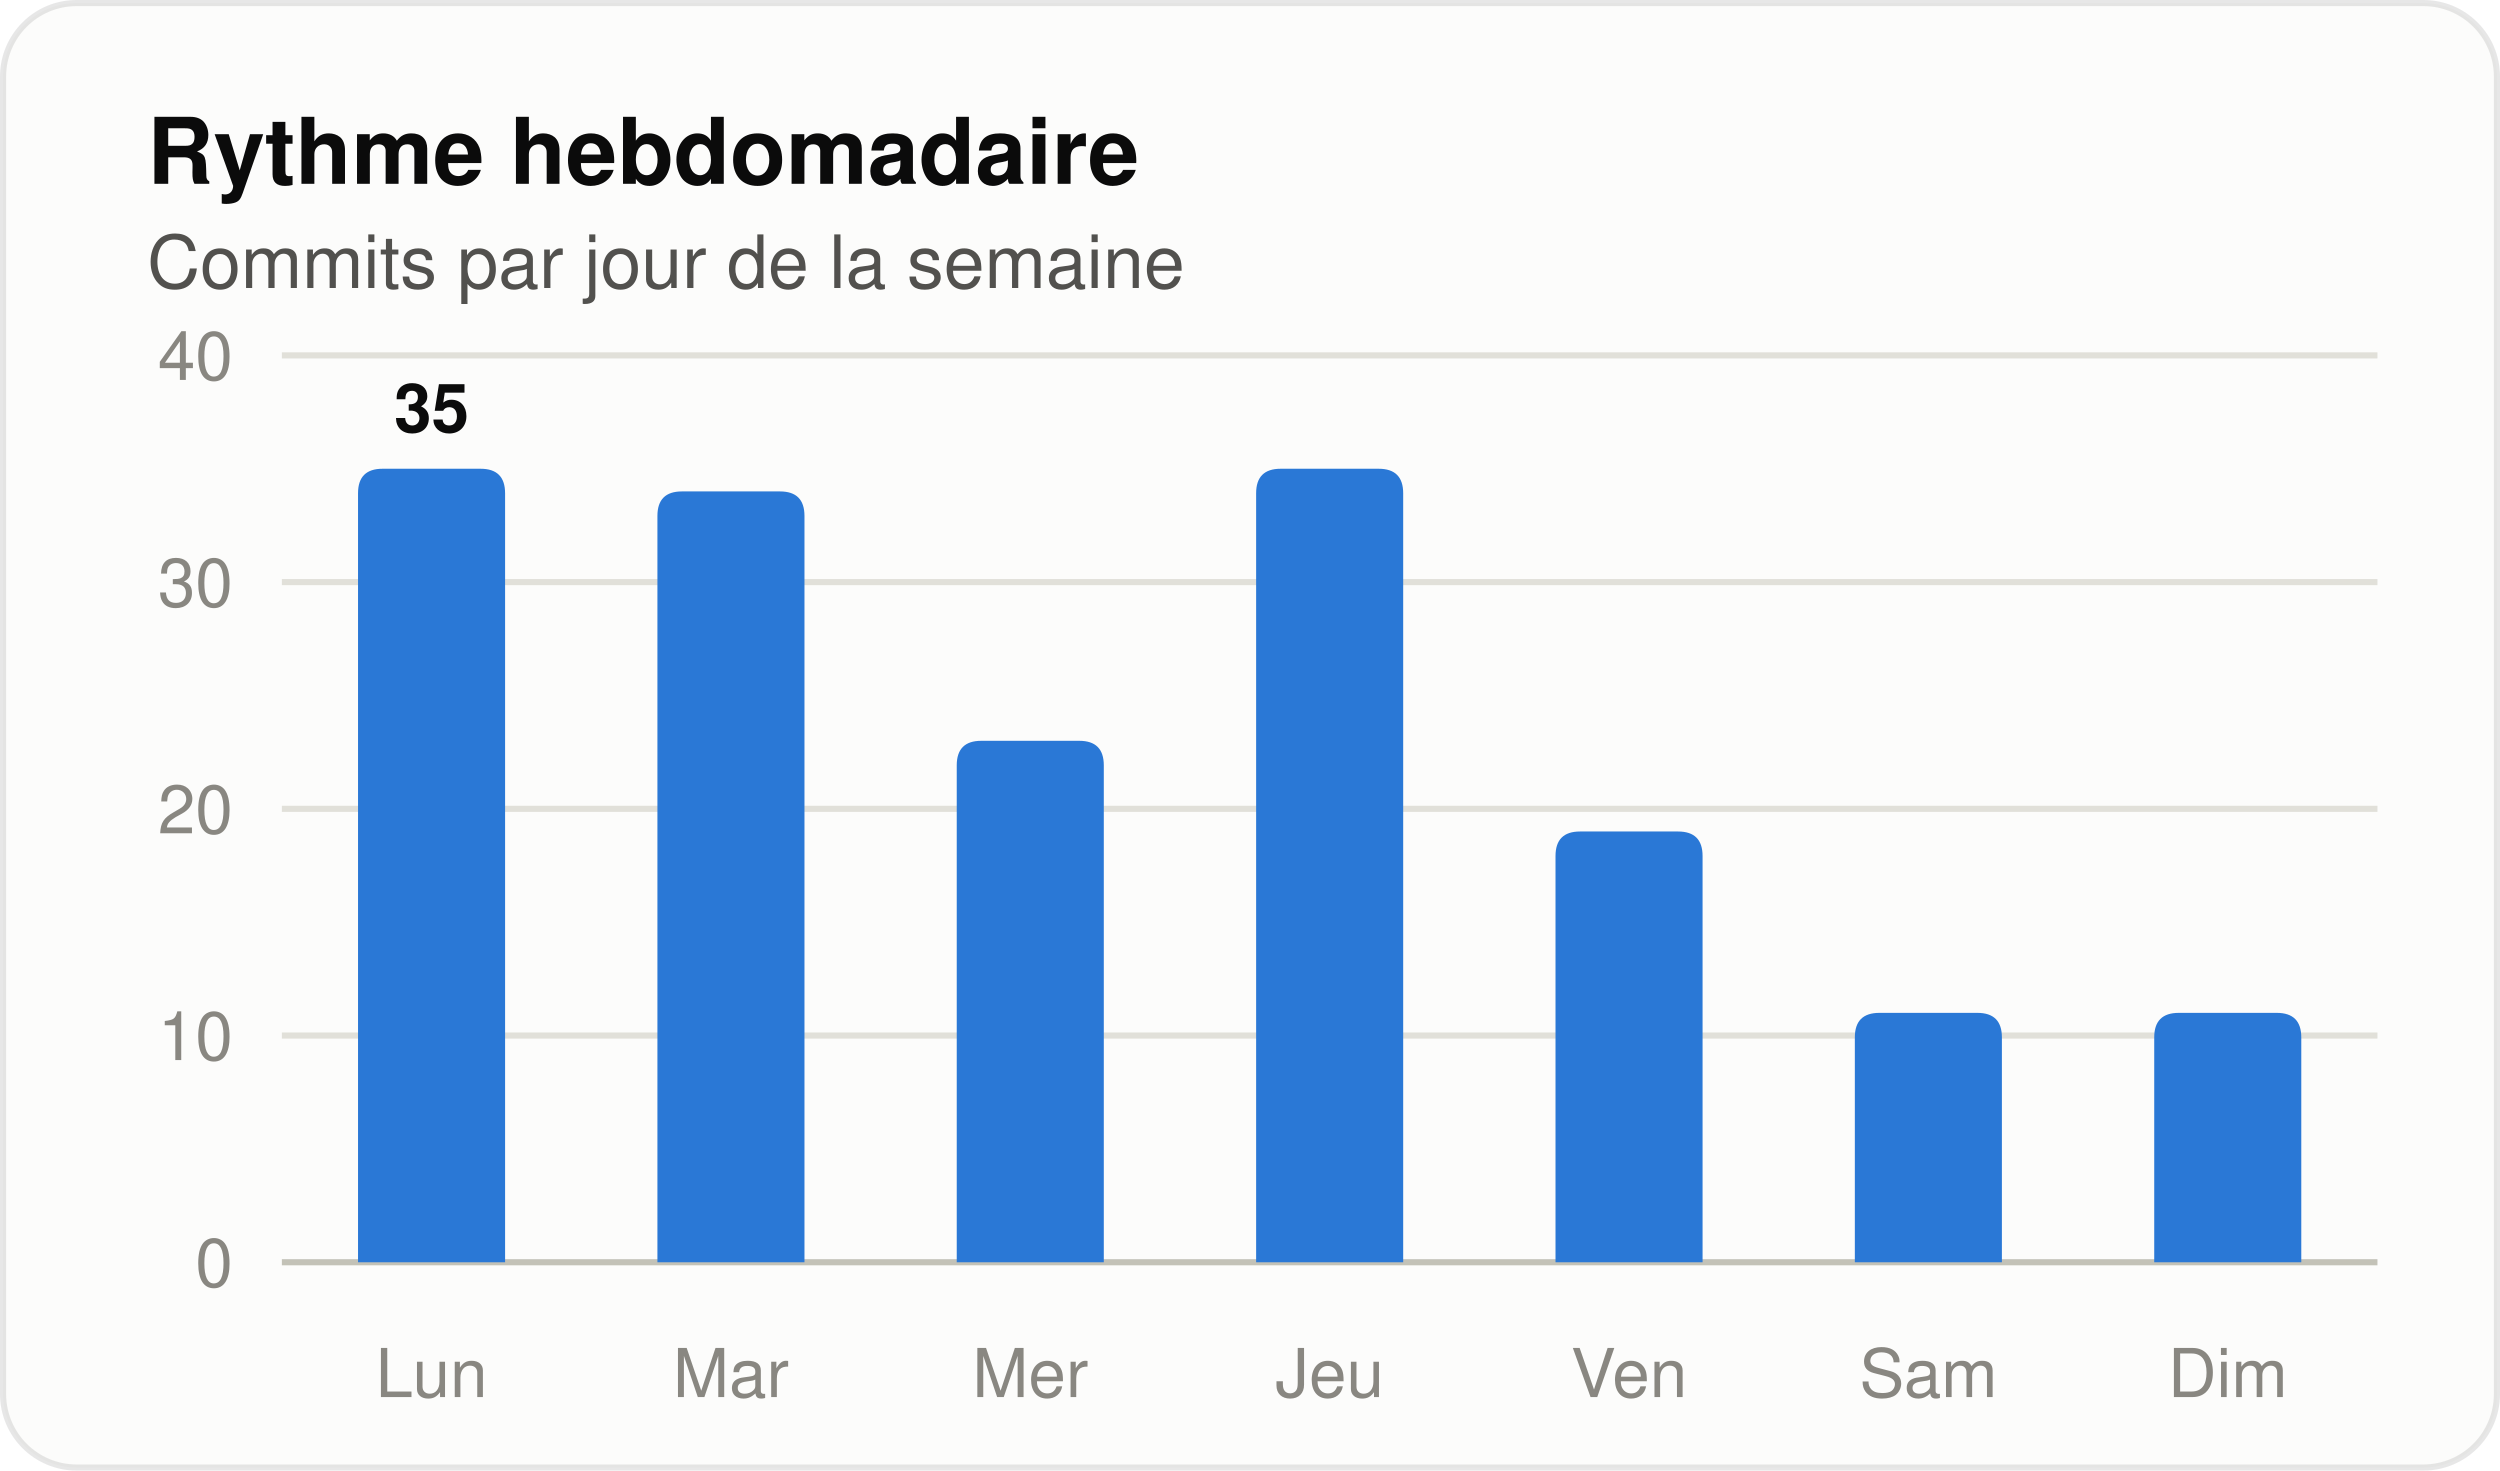
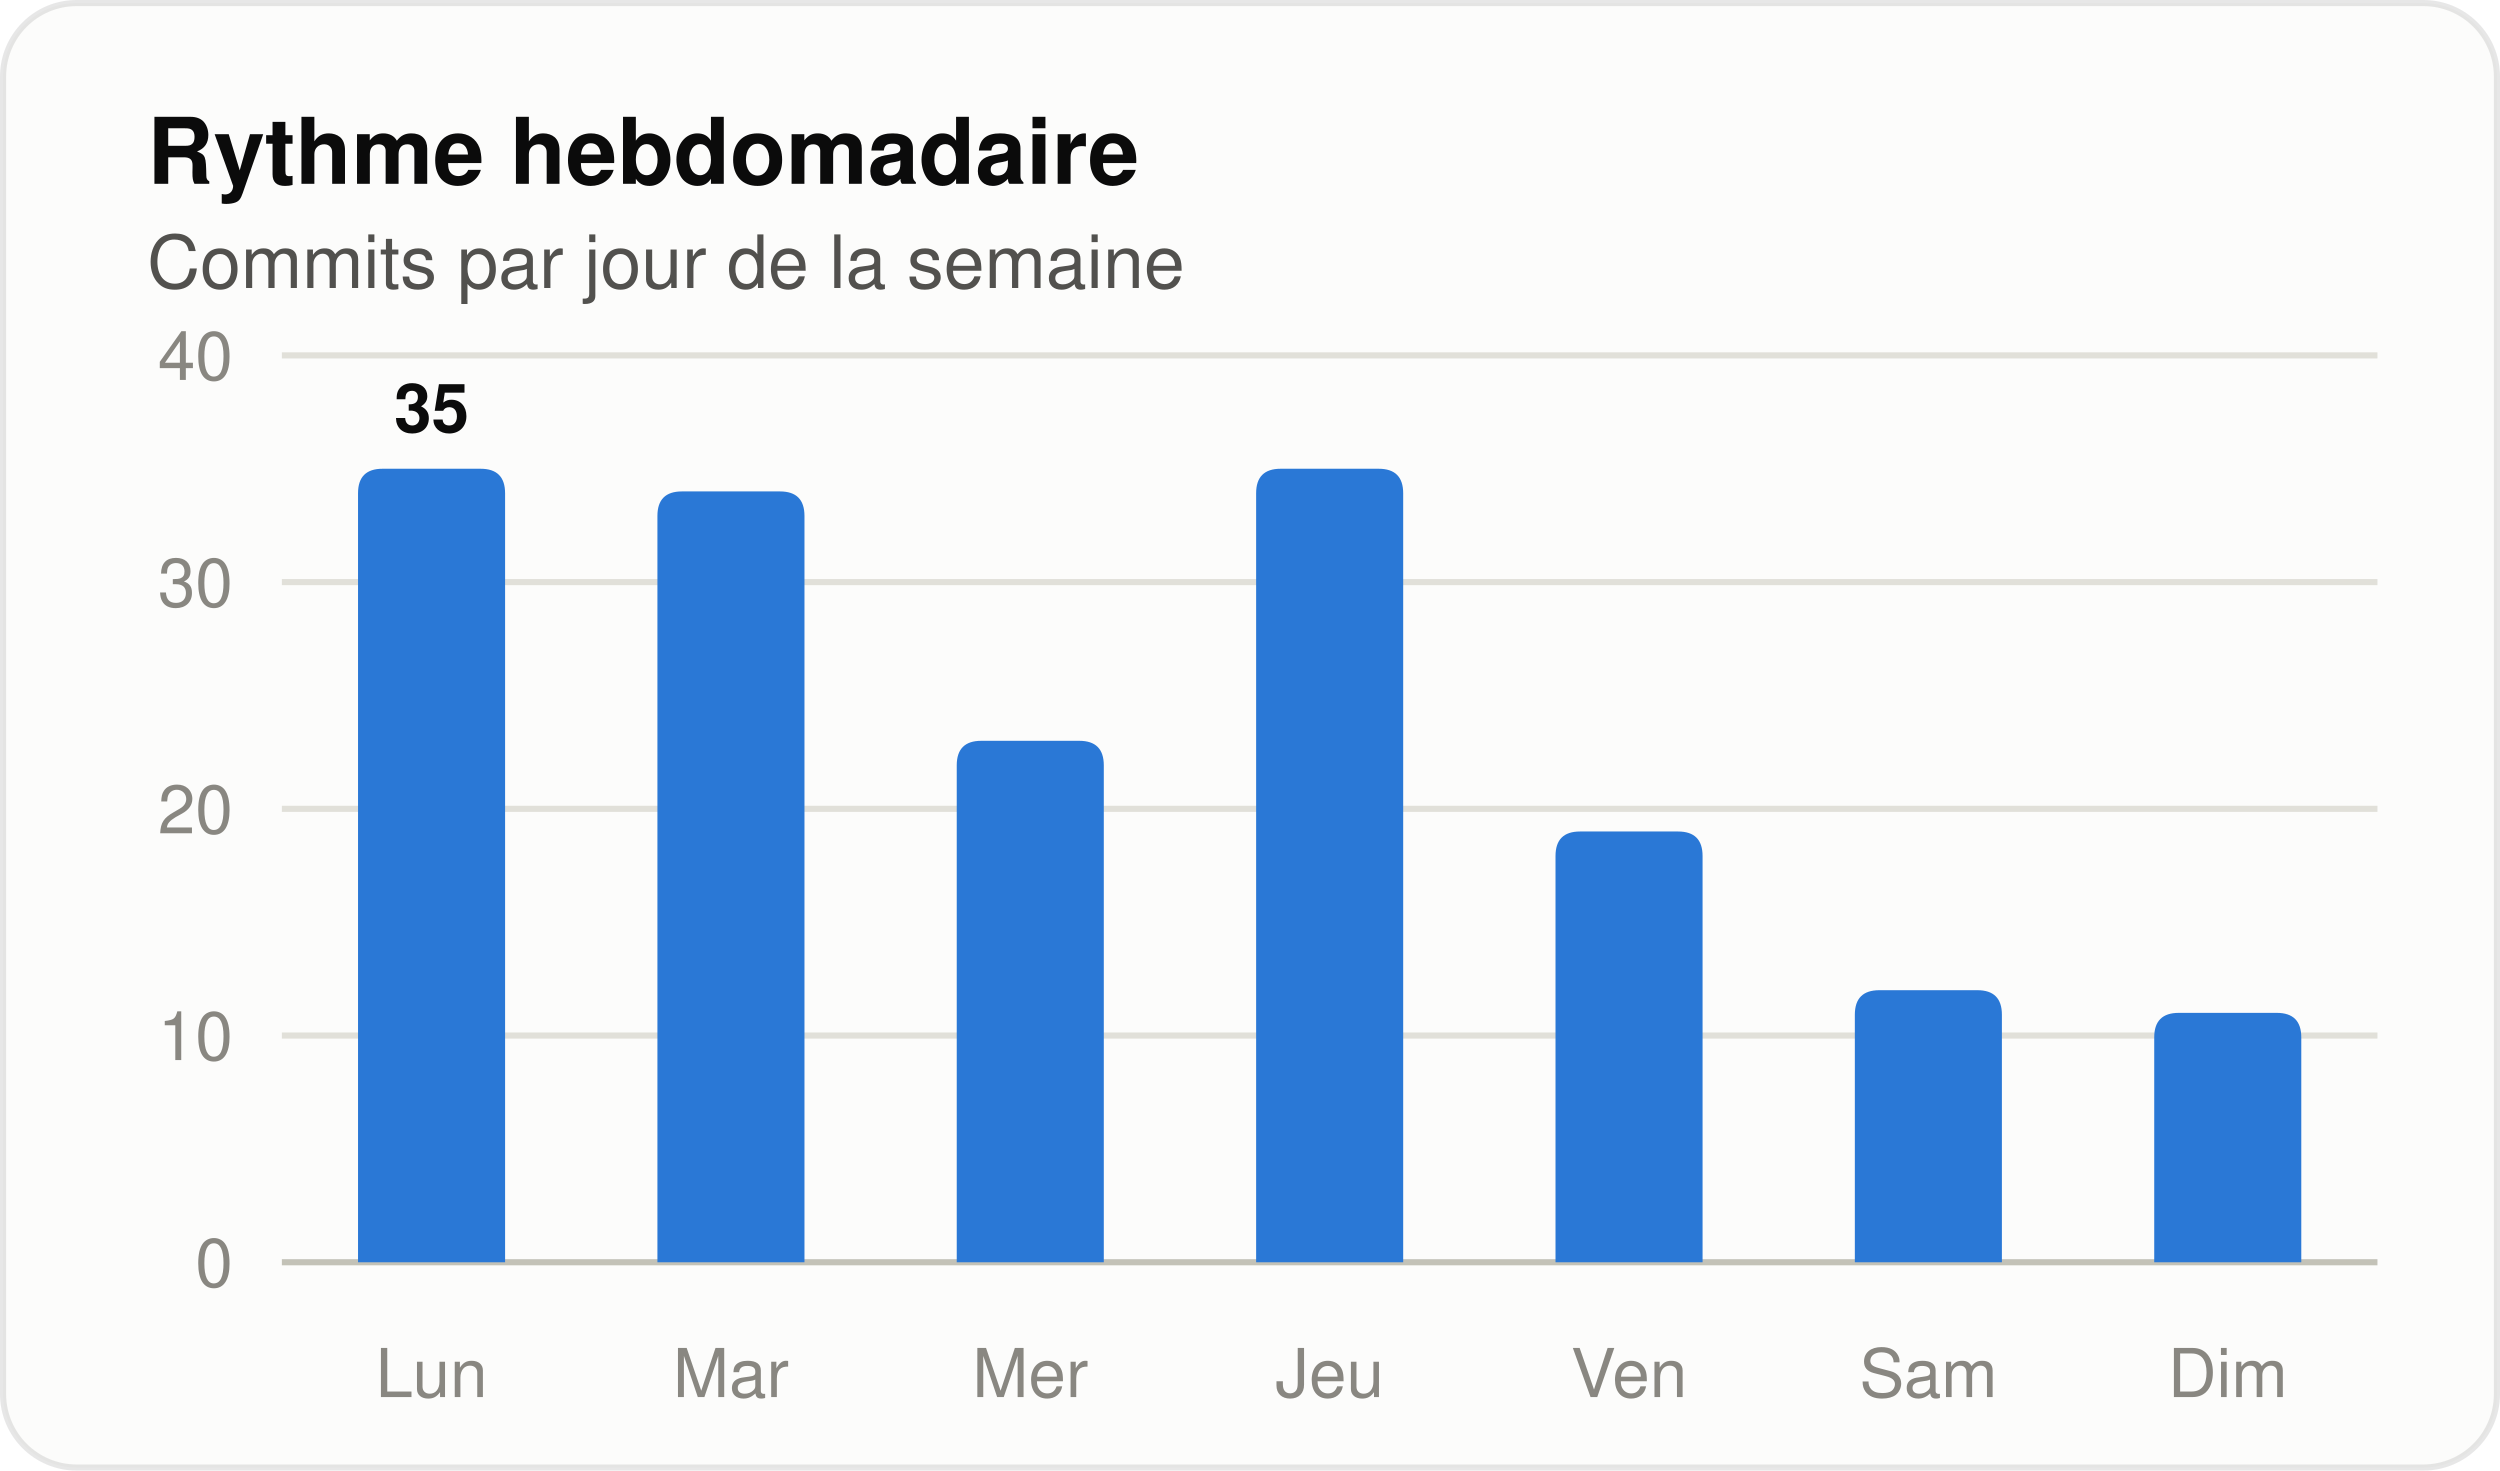
<svg xmlns="http://www.w3.org/2000/svg" width="408" height="240" viewBox="0 0 408 240" role="img" aria-label="Histogramme des commits par jour de la semaine" font-family="system-ui, 'Segoe UI', Ubuntu, Helvetica, Arial, sans-serif">
  <rect x="0.5" y="0.5" width="407" height="239" rx="12" fill="#fcfcfb" stroke="rgba(11,11,11,0.10)" />
  <text x="24" y="30" font-size="15" fill="#0b0b0b" font-weight="600">Rythme hebdomadaire</text>
  <text x="24" y="47" font-size="12" fill="#52514e">Commits par jour de la semaine</text>
  <line x1="46" y1="206.0" x2="388" y2="206.0" stroke="#c3c2b7" stroke-width="1" />
  <text x="38" y="210" font-size="11" fill="#898781" text-anchor="end" font-variant-numeric="tabular-nums">0</text>
  <line x1="46" y1="169.0" x2="388" y2="169.0" stroke="#e1e0d9" stroke-width="1" />
  <text x="38" y="173" font-size="11" fill="#898781" text-anchor="end" font-variant-numeric="tabular-nums">10</text>
  <line x1="46" y1="132.0" x2="388" y2="132.0" stroke="#e1e0d9" stroke-width="1" />
  <text x="38" y="136" font-size="11" fill="#898781" text-anchor="end" font-variant-numeric="tabular-nums">20</text>
  <line x1="46" y1="95.0" x2="388" y2="95.0" stroke="#e1e0d9" stroke-width="1" />
  <text x="38" y="99" font-size="11" fill="#898781" text-anchor="end" font-variant-numeric="tabular-nums">30</text>
  <line x1="46" y1="58.0" x2="388" y2="58.0" stroke="#e1e0d9" stroke-width="1" />
  <text x="38" y="62" font-size="11" fill="#898781" text-anchor="end" font-variant-numeric="tabular-nums">40</text>
  <path d="M 58.43 206.00 V 80.50 Q 58.43 76.50 62.43 76.50 H 78.43 Q 82.43 76.50 82.43 80.50 V 206.00 Z" fill="#2a78d6" />
  <text x="70.429" y="70.5" font-size="11" fill="#0b0b0b" font-weight="600" text-anchor="middle">35</text>
  <text x="70.429" y="228" font-size="11" fill="#898781" text-anchor="middle">Lun</text>
  <path d="M 107.29 206.00 V 84.20 Q 107.29 80.20 111.29 80.20 H 127.29 Q 131.29 80.20 131.29 84.20 V 206.00 Z" fill="#2a78d6" />
  <text x="119.286" y="228" font-size="11" fill="#898781" text-anchor="middle">Mar</text>
  <path d="M 156.14 206.00 V 124.90 Q 156.14 120.90 160.14 120.90 H 176.14 Q 180.14 120.90 180.14 124.90 V 206.00 Z" fill="#2a78d6" />
  <text x="168.143" y="228" font-size="11" fill="#898781" text-anchor="middle">Mer</text>
  <path d="M 205.00 206.00 V 80.50 Q 205.00 76.50 209.00 76.50 H 225.00 Q 229.00 76.50 229.00 80.50 V 206.00 Z" fill="#2a78d6" />
  <text x="217" y="228" font-size="11" fill="#898781" text-anchor="middle">Jeu</text>
  <path d="M 253.86 206.00 V 139.70 Q 253.86 135.70 257.86 135.70 H 273.86 Q 277.86 135.70 277.86 139.70 V 206.00 Z" fill="#2a78d6" />
  <text x="265.857" y="228" font-size="11" fill="#898781" text-anchor="middle">Ven</text>
-   <path d="M 302.71 206.00 V 169.30 Q 302.71 165.30 306.71 165.30 H 322.71 Q 326.71 165.30 326.71 169.30 V 206.00 Z" fill="#2a78d6" />
+   <path d="M 302.71 206.00 V 165.60 Q 302.71 161.60 306.71 161.60 H 322.71 Q 326.71 161.60 326.71 165.60 V 206.00 Z" fill="#2a78d6" />
  <text x="314.714" y="228" font-size="11" fill="#898781" text-anchor="middle">Sam</text>
  <path d="M 351.57 206.00 V 169.30 Q 351.57 165.30 355.57 165.30 H 371.57 Q 375.57 165.30 375.57 169.30 V 206.00 Z" fill="#2a78d6" />
  <text x="363.571" y="228" font-size="11" fill="#898781" text-anchor="middle">Dim</text>
</svg>
